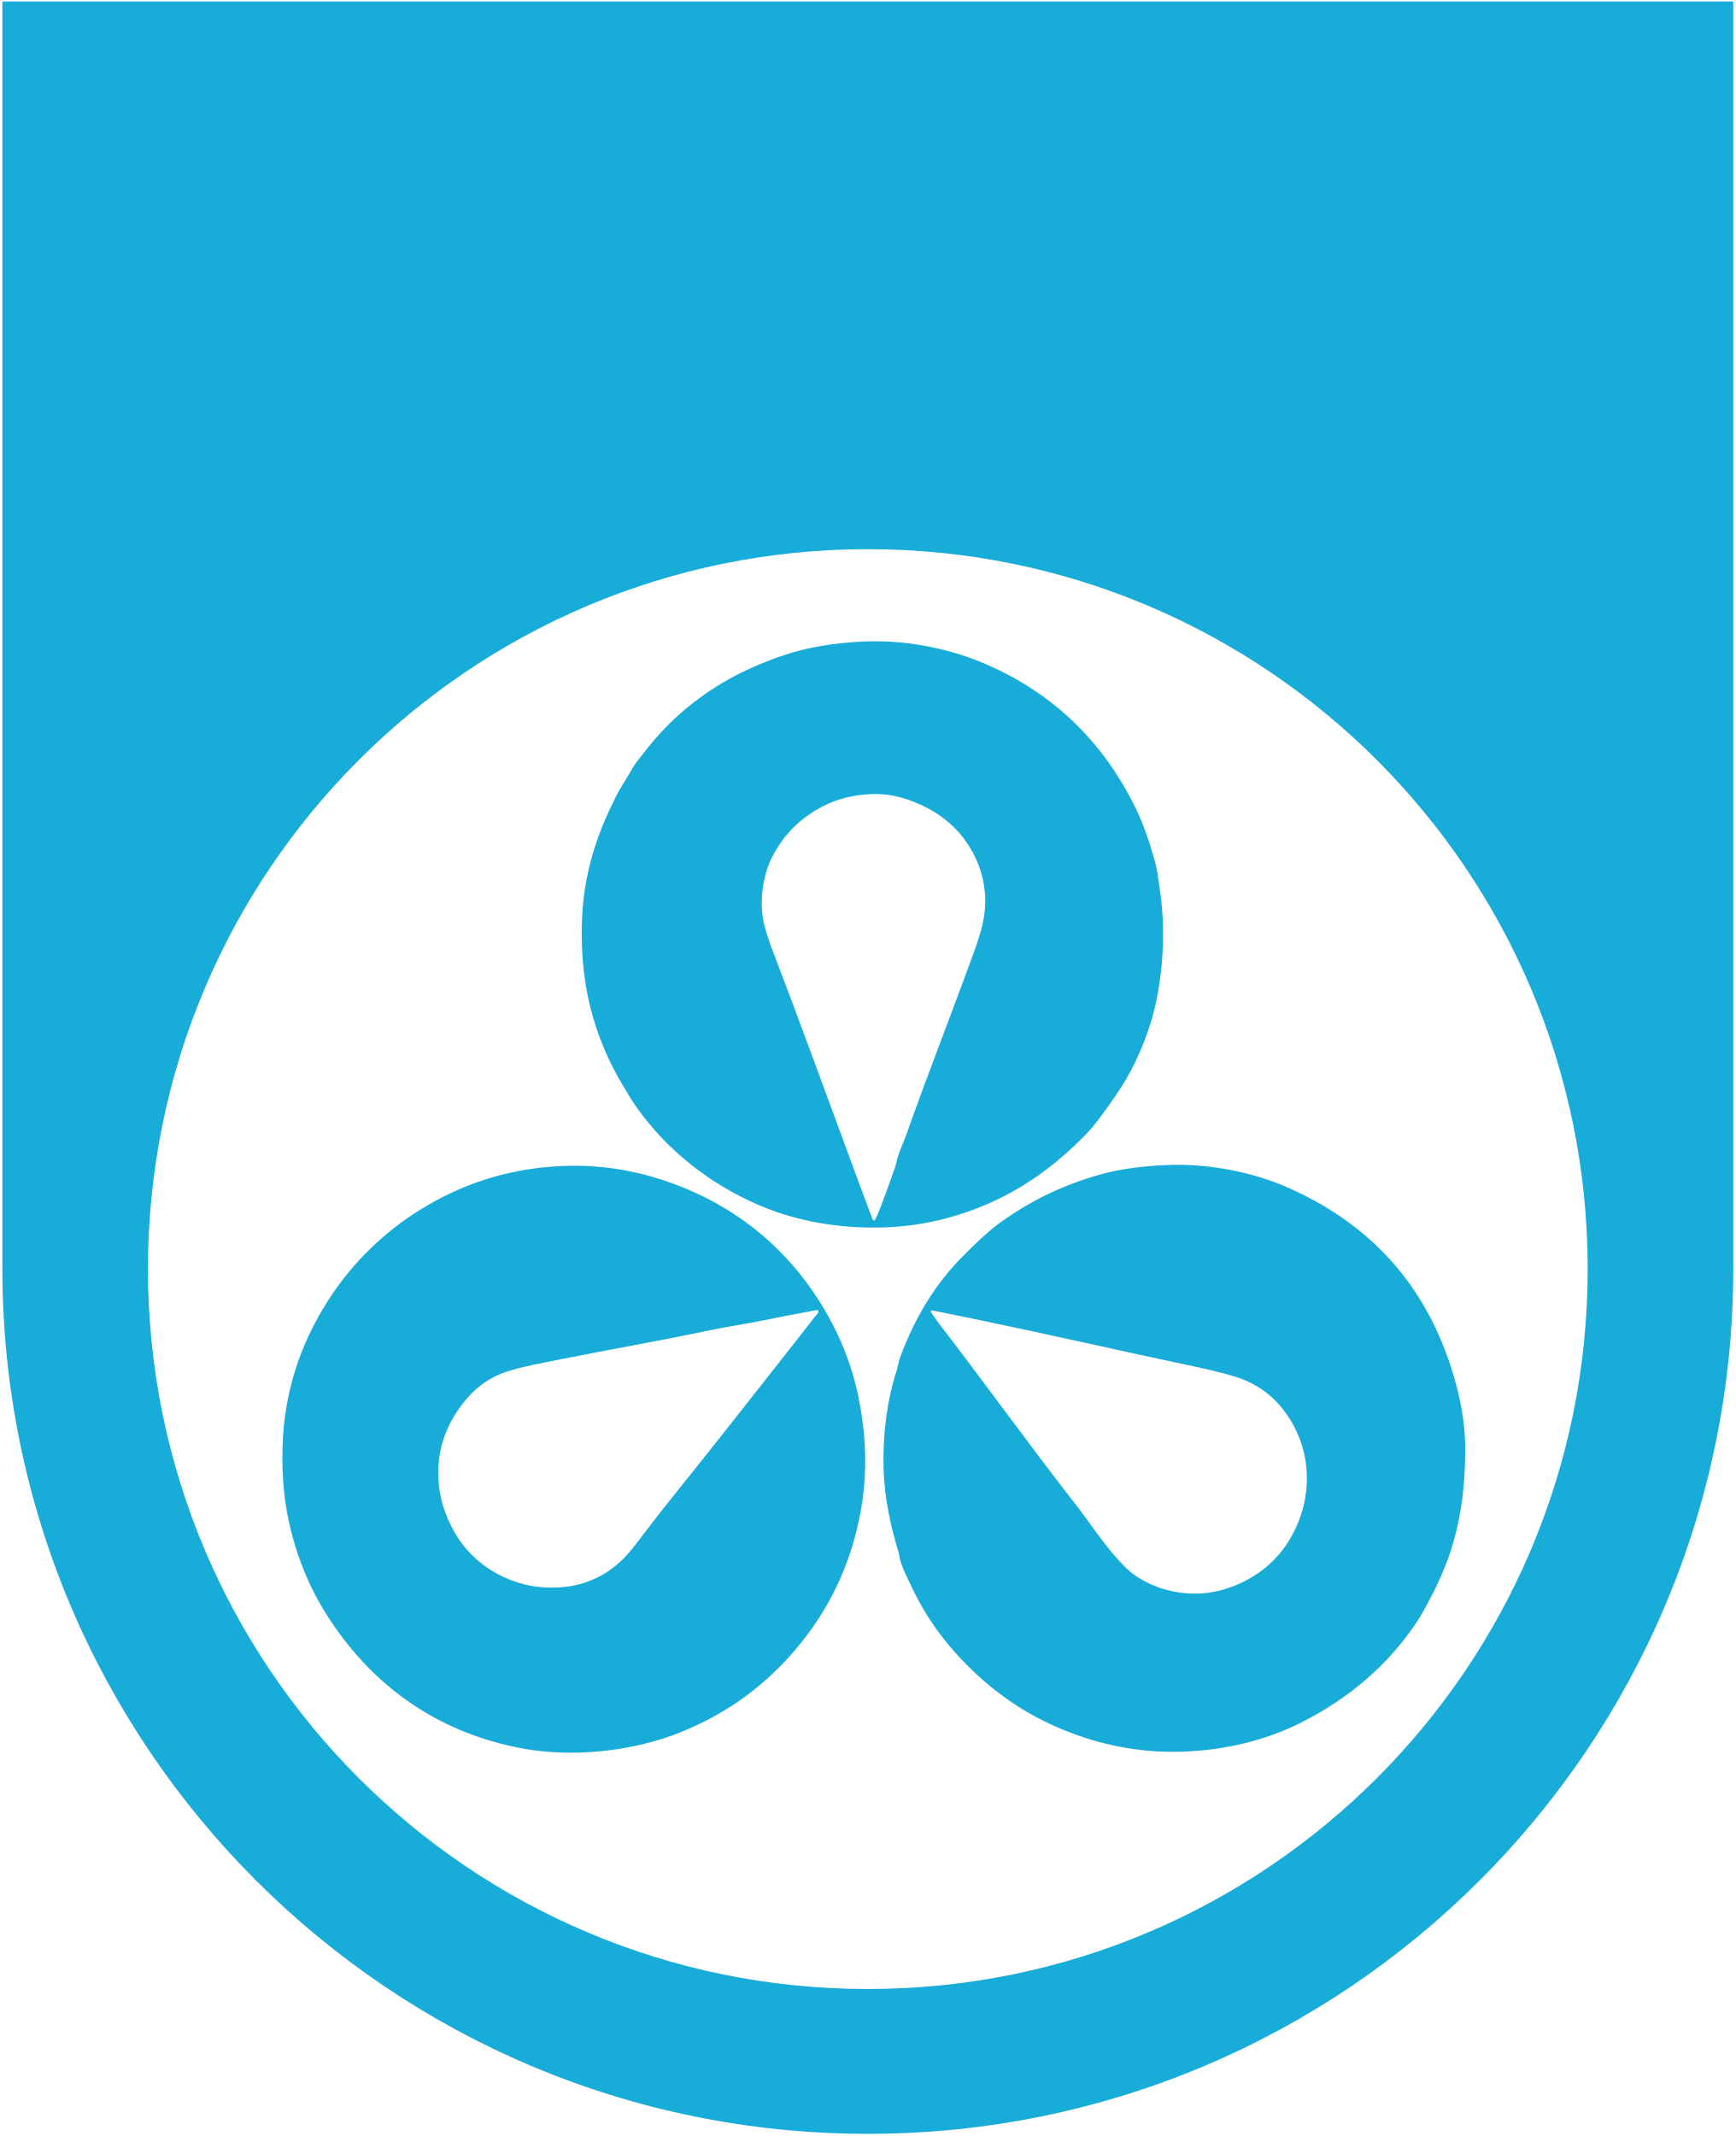
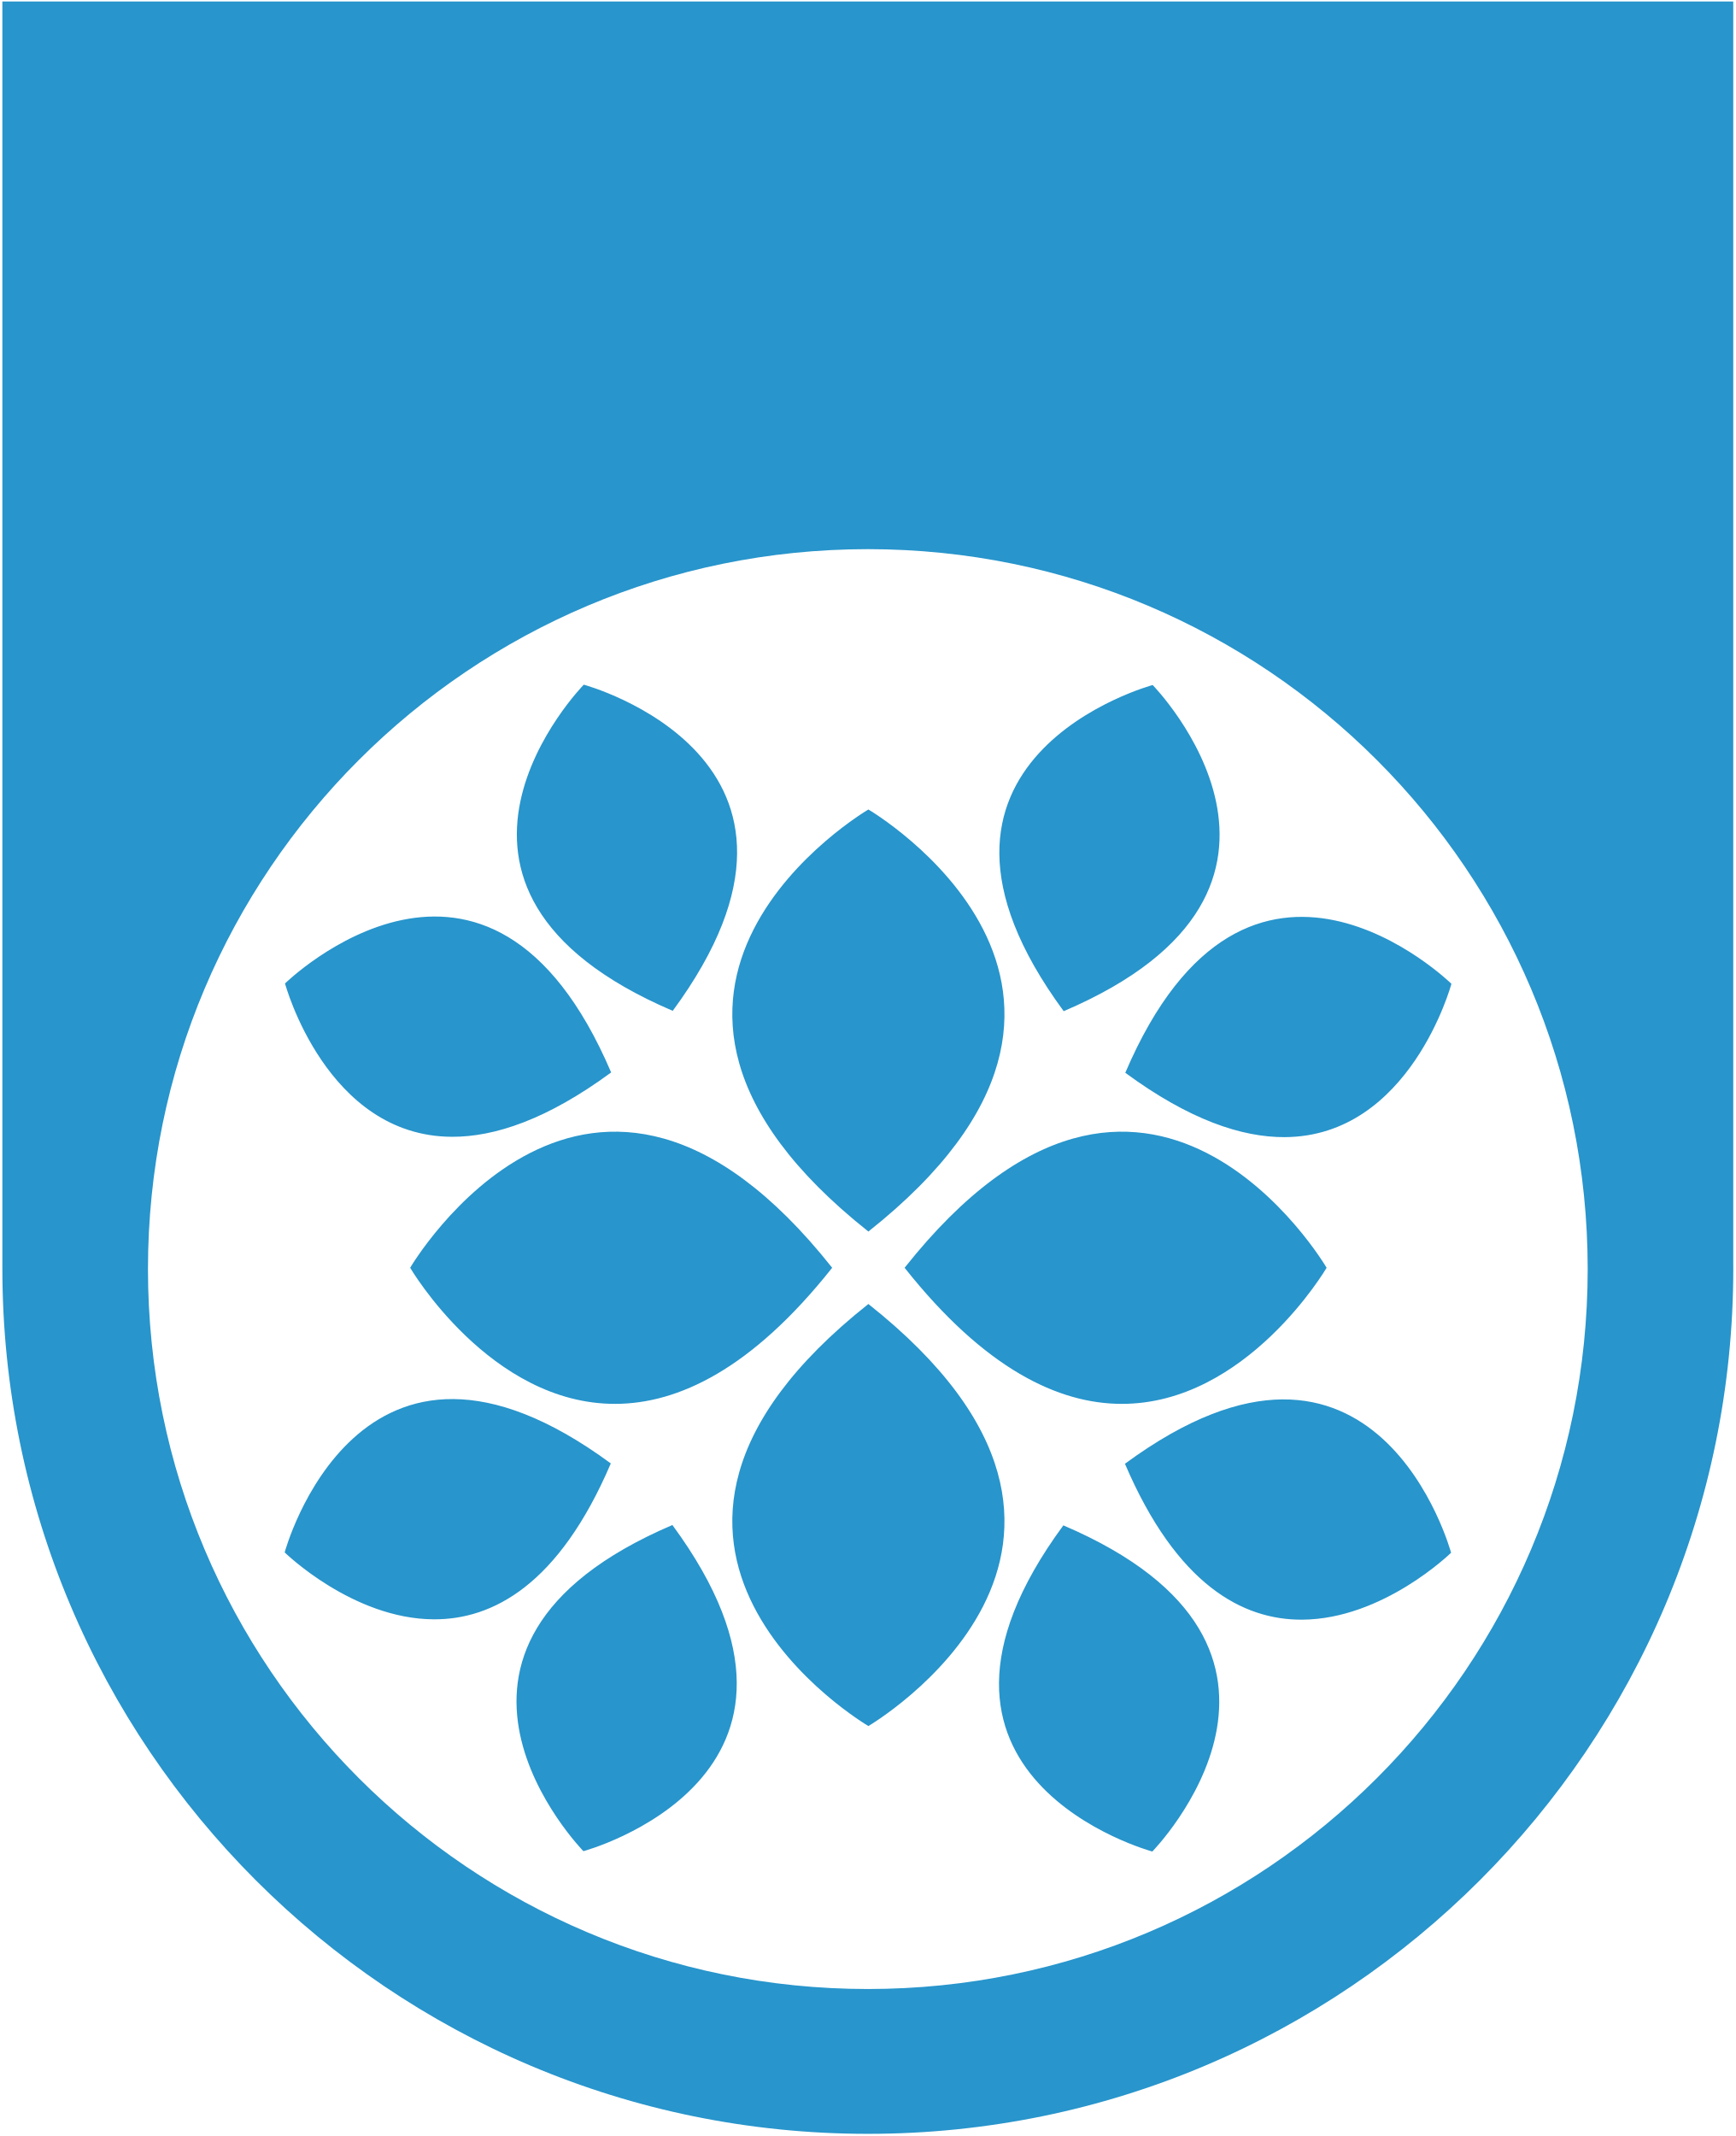
<svg xmlns="http://www.w3.org/2000/svg" width="720" height="886" viewBox="0 0 720 886">
-   <path id="Okinawa-Ocean-Expo-75" fill="#18acd9" fill-rule="evenodd" stroke="none" d="M 360 885.105 C 161.722 885.105 0.982 724.366 0.982 526.088 C 0.982 525.617 0.996 525.13 0.982 524.66 L 0.982 0.625 L 719.004 0.625 L 719.004 524.66 C 719.004 525.13 719.018 525.603 719.018 526.088 C 719.018 724.366 558.278 885.105 360 885.105 Z M 360 825.029 C 524.922 825.029 658.619 691.331 658.619 526.408 C 658.619 361.485 524.922 227.787 360 227.787 C 195.078 227.787 61.381 361.485 61.381 526.408 C 61.381 691.331 195.078 825.029 360 825.029 Z M 237.172 727 C 229.859 727.023 222.465 726.398 215.285 724.982 C 184.606 718.93 161.12 703.197 144.311 682.133 C 132.808 667.715 124.381 651.907 119.771 630.928 C 117.456 620.393 116.682 607.726 117.385 596.172 C 118.781 573.085 126.438 554.517 136.219 539.262 C 145.78 524.348 158.913 511.266 174.424 501.719 C 190.325 491.93 209.097 484.792 232.664 483.678 C 247.773 482.962 261.409 485.234 272.99 488.852 C 307.224 499.543 331.859 521.891 346.613 551.732 C 352.88 564.401 357.132 579.143 358.553 596.703 C 359.399 607.178 358.721 618.15 356.828 628.01 C 351.985 653.249 340.89 672.572 326.32 688.367 C 313.844 701.744 299.371 711.84 281.084 719.012 C 268.952 723.771 253.26 726.95 237.172 727 Z M 487.279 726.65 C 469.077 726.761 453.065 722.593 439.877 717.018 C 425.405 710.903 413.661 702.735 403.395 692.873 C 392.982 682.87 384.41 671.664 377.924 657.721 C 376.362 654.361 374.45 650.828 373.414 647.107 C 373.121 646.058 373.059 644.952 372.75 643.924 C 369.656 633.62 366.832 621.741 366.518 608.639 C 366.173 594.395 368.105 580.344 371.822 568.975 C 372.484 566.944 372.723 564.888 373.414 563.004 C 379.512 546.387 388.144 532.355 399.549 520.953 C 404.676 515.825 409.702 510.825 415.6 506.625 C 427.306 498.295 440.46 491.626 456.592 487.125 C 464.697 484.864 473.858 483.727 483.254 483.277 C 502.588 482.358 521.149 486.786 534.463 492.697 C 569.456 508.237 593.456 534.624 604.107 574.547 C 606.328 582.88 607.823 591.967 607.82 601.078 C 607.818 621.548 604.585 637.874 598.402 652.283 C 596.873 655.849 595.301 659.374 593.492 662.631 C 591.643 665.963 590.076 669.253 588.053 672.314 C 576.13 690.371 559.847 704.407 539.502 714.633 C 525.947 721.45 509.334 725.879 490.949 726.57 C 489.716 726.617 488.493 726.643 487.279 726.65 Z M 495.744 661.023 C 499.307 661.013 502.959 660.566 506.598 659.584 C 519.567 656.081 529.655 648.108 535.65 637.43 C 538.565 632.237 541.1 625.913 541.887 618.061 C 542.662 610.313 541.52 602.539 538.836 596.039 C 533.925 584.162 525.363 575.057 512.572 571.098 C 506.102 569.096 499.074 567.575 492.01 566.057 C 484.998 564.552 477.893 563.077 470.916 561.545 C 442.908 555.406 414.946 549.158 386.414 543.504 C 386.249 543.558 386.143 543.677 386.148 543.904 C 386.677 545.295 388.367 547.476 389.596 549.078 C 408.222 573.32 426.161 598.239 444.648 622.039 C 452.425 631.706 458.491 642.048 467.334 650.562 C 473.425 656.43 484.105 661.057 495.744 661.023 Z M 228.885 658.539 C 233.065 658.539 237.175 658.031 240.619 657.059 C 250.872 654.168 257.602 648.495 263.172 641.271 C 268.834 633.931 274.211 626.771 280.02 619.65 C 297.718 597.6 315.194 575.317 332.684 553.055 C 334.392 550.834 336.515 548.171 338.256 545.891 C 338.714 545.291 340.262 544.166 339.053 543.369 C 331.723 544.725 324.348 546.095 317.035 547.619 C 309.847 549.119 302.585 550.081 295.41 551.6 C 274.1 556.112 252.605 559.802 231.338 564.07 C 224.163 565.51 217.001 566.804 210.51 568.846 C 204.344 570.785 198.95 574.357 194.855 578.793 C 186.946 587.362 180.18 599.907 182.119 616.6 C 182.976 623.986 185.663 630.567 188.621 635.703 C 194.657 646.192 205 654.162 218.07 657.324 C 221.455 658.143 225.197 658.539 228.885 658.539 Z M 362.186 509.189 C 344.015 509.151 328.038 505.576 314.775 499.861 C 293.975 490.899 276.675 476.925 264.234 459.535 C 262.157 456.636 260.295 453.412 258.396 450.248 C 252.797 440.915 248.115 430.447 245.002 418.277 C 241.894 406.148 240.592 391.689 241.682 377.152 C 243.062 358.773 248.811 343.72 255.479 330.457 C 257.176 327.084 259.231 324.082 261.051 320.906 C 262.011 319.236 262.822 317.75 263.969 316.264 C 267.228 312.034 270.484 307.801 274.186 303.793 C 283.562 293.63 295.782 284.502 309.207 278.189 C 315.823 275.077 323.172 272.11 331.229 269.965 C 339.358 267.801 348.415 266.571 357.895 266.121 C 377.188 265.202 395.567 269.65 409.098 275.537 C 437.347 287.826 457.575 307.853 470.916 334.836 C 474.156 341.39 476.765 348.977 479.008 356.99 C 480.125 360.982 480.624 365.369 481.264 369.859 C 483.902 388.325 482.007 409.031 477.416 423.982 C 473.926 435.347 468.967 445.627 462.689 454.627 C 458.527 460.603 454.448 466.58 449.424 471.607 C 439.415 481.619 428.242 490.509 414.404 497.209 C 400.781 503.804 384.473 508.701 365.85 509.148 C 364.619 509.178 363.397 509.192 362.186 509.189 Z M 362.799 506.363 C 364.805 502.423 366.247 498.144 367.842 493.893 C 369.048 490.666 370.191 487.268 371.289 484.207 C 371.718 483.011 371.853 481.897 372.219 480.625 C 373.23 477.094 374.93 473.591 376.199 470.012 C 385.085 444.897 395.098 419.568 404.057 394.795 C 406.793 387.235 409.355 379.495 408.566 370.387 C 407.813 361.669 404.717 354.73 400.604 348.895 C 396.712 343.374 391.16 338.507 384.82 335.234 C 378.527 331.983 370.673 328.949 361.207 329.396 C 350.187 329.917 342.374 333.22 335.604 337.887 C 329.05 342.407 323.778 348.413 320.082 355.93 C 316.397 363.425 314.688 374.547 317.166 384.184 C 318.243 388.373 319.86 392.6 321.408 396.654 C 332.29 425.132 342.766 453.984 353.246 482.35 C 355.882 489.484 358.563 496.802 361.207 503.709 C 361.551 504.607 361.717 505.965 362.799 506.363 Z" />
+   <g id="Group" />
+   <path id="Okinawa-Ocean-Expo-75" fill="#2895cc" stroke="none" d="M 360 885.105 C 161.722 885.105 0.982 724.366 0.982 526.088 C 0.982 525.617 0.996 525.13 0.982 524.66 L 0.982 0.625 L 719.004 0.625 L 719.004 524.66 C 719.004 525.13 719.018 525.603 719.018 526.088 C 719.018 724.366 558.278 885.105 360 885.105 Z M 360 825.029 C 524.922 825.029 658.619 691.33 658.619 526.408 C 658.619 361.485 524.922 227.787 360 227.787 C 195.078 227.787 61.381 361.485 61.381 526.408 C 61.381 691.33 195.078 825.029 360 825.029 Z M 478.016 768 C 478.016 768 364.166 737.295 441.107 632.711 C 560.501 683.738 478.016 768 478.016 768 Z M 242.021 767.857 C 242.021 767.857 159.536 683.595 278.93 632.568 C 355.871 737.153 242.021 767.857 242.021 767.857 Z M 360.232 715.949 C 360.232 715.949 233.217 641.562 360.232 540.889 C 487.248 641.57 360.232 715.949 360.232 715.949 Z M 540.162 671.83 C 515.627 671.97 488.185 657.529 466.658 607.16 C 571.242 530.219 601.947 644.068 601.947 644.068 C 601.947 644.068 573.784 671.639 540.162 671.83 Z M 179.875 671.688 C 146.253 671.496 118.09 643.926 118.09 643.926 C 118.09 643.926 148.795 530.077 253.379 607.018 C 231.852 657.387 204.41 671.827 179.875 671.688 Z M 255.379 582.316 C 203.334 582.538 170.148 525.865 170.148 525.865 C 170.148 525.865 244.536 398.849 345.209 525.865 C 311.78 568.038 281.249 582.206 255.379 582.316 Z M 465.082 582.316 C 439.212 582.206 408.682 568.038 375.256 525.865 C 475.937 398.849 550.316 525.865 550.316 525.865 C 550.316 525.865 517.127 582.538 465.082 582.316 Z M 360.232 510.834 C 233.217 410.153 360.232 335.773 360.232 335.773 C 360.232 335.773 487.248 410.161 360.232 510.834 Z M 532.883 471.676 C 515.147 471.753 493.355 464.518 466.801 444.982 C 517.828 325.589 602.09 408.074 602.09 408.074 C 602.09 408.074 584.998 471.448 532.883 471.676 Z M 187.439 471.533 C 135.324 471.306 118.232 407.932 118.232 407.932 C 118.232 407.932 202.495 325.447 253.521 444.84 C 226.967 464.376 205.175 471.611 187.439 471.533 Z M 441.252 419.432 C 364.311 314.847 478.158 284.143 478.158 284.143 C 478.158 284.143 560.645 368.405 441.252 419.432 Z M 279.072 419.289 C 159.679 368.262 242.164 284 242.164 284 C 242.164 284 356.013 314.705 279.072 419.289 Z" />
+   <path id="path1" fill="#18acd9" stroke="none" visibility="hidden" d="M 334.914 778 C 334.743 777.914 334.658 777.915 334.487 777.915 C 314.647 775.691 295.578 771.159 277.449 764.66 C 277.363 764.574 277.364 764.575 277.278 764.575 L 333.204 527.27 L 333.631 527.27 L 353.9 527.27 L 334.914 778 Z M 333.204 527.27 L 311.74 527.27 L 339.875 458.601 C 336.796 457.403 333.889 455.95 331.153 454.325 L 286.855 527.27 L 256.755 527.27 L 323.199 448.766 C 320.548 446.628 318.154 444.233 315.93 441.668 L 216.903 527.27 L 160.378 527.27 L 112.404 557.028 L 112.404 556.773 C 111.292 547.109 110.694 537.275 110.694 527.27 L 159.865 527.27 L 310.287 433.801 C 308.662 431.236 307.208 428.414 306.011 425.592 L 111.549 507.515 L 111.549 507.259 C 112.746 491.695 115.397 476.473 119.331 461.764 C 119.331 461.593 119.416 461.509 119.416 461.423 L 302.676 415.928 C 301.906 412.935 301.392 409.943 301.136 406.779 L 134.04 421.059 C 134.126 420.888 134.125 420.802 134.211 420.717 C 139.769 408.83 146.268 397.371 153.537 386.511 C 153.537 386.425 153.623 386.341 153.709 386.255 L 300.965 396.432 C 301.222 393.353 301.649 390.274 302.333 387.281 L 175.771 357.95 L 176.028 357.693 C 183.297 349.74 191.078 342.214 199.287 335.201 L 199.544 334.946 L 305.411 377.703 C 306.523 374.796 307.977 372.058 309.517 369.407 L 222.889 317.33 C 223.06 317.33 223.146 317.244 223.232 317.158 C 230.586 312.284 238.198 307.752 246.065 303.648 C 246.151 303.562 246.32 303.561 246.406 303.476 L 315.418 361.198 C 317.384 358.889 319.608 356.667 321.916 354.614 L 268.555 293.214 C 268.64 293.128 268.811 293.129 268.897 293.043 C 275.824 290.307 282.922 287.74 290.105 285.603 C 290.191 285.603 290.361 285.517 290.446 285.517 L 330.04 348.543 C 332.691 346.918 335.428 345.465 338.25 344.267 L 310.97 280.386 C 311.055 280.386 311.227 280.301 311.312 280.301 C 317.897 278.933 324.482 277.821 331.238 276.966 C 331.323 276.88 331.495 276.881 331.58 276.881 L 347.828 341.017 C 351.163 340.247 354.584 339.649 358.09 339.392 L 352.274 275.256 L 352.617 275.256 C 356.379 275.085 360.228 275 364.076 275 C 366.898 275 369.634 274.999 372.37 275.256 L 368.18 339.392 C 368.436 339.392 368.693 339.477 368.95 339.477 L 369.377 339.477 C 372.199 339.734 374.935 340.163 377.672 340.847 L 393.834 276.795 C 393.92 276.881 394.091 276.881 394.177 276.881 C 400.933 277.736 407.518 278.848 414.103 280.216 C 414.188 280.216 414.358 280.301 414.443 280.301 L 387.25 344.01 C 387.422 344.096 387.507 344.095 387.593 344.18 C 387.764 344.266 387.849 344.267 388.02 344.353 L 387.934 344.608 C 390.585 345.805 393.065 347.175 395.46 348.628 L 435.054 285.689 C 435.139 285.689 435.309 285.775 435.395 285.775 C 442.578 287.912 449.676 290.392 456.603 293.214 C 456.688 293.299 456.86 293.3 456.945 293.386 L 403.498 354.7 C 405.807 356.752 408.03 358.889 409.997 361.284 L 479.094 303.648 C 479.18 303.733 479.349 303.732 479.435 303.818 C 487.302 307.923 494.914 312.456 502.268 317.33 C 502.44 317.33 502.525 317.415 502.611 317.5 L 415.983 369.58 C 417.523 372.231 418.891 374.966 420.089 377.874 L 525.956 335.116 L 526.213 335.373 C 534.422 342.3 542.203 349.824 549.472 357.863 L 549.729 358.12 L 423.167 387.453 C 423.851 390.446 424.278 393.438 424.535 396.602 L 571.791 386.255 C 571.791 386.341 571.878 386.425 571.963 386.511 C 579.232 397.285 585.731 408.745 591.289 420.717 C 591.375 420.888 591.374 420.974 591.46 421.059 L 424.364 406.779 C 424.108 409.857 423.594 412.935 422.824 415.928 L 606.169 461.423 C 606.169 461.594 606.255 461.678 606.255 461.764 C 610.258 476.654 612.863 491.885 614.036 507.259 L 614.036 507.515 L 419.574 425.592 C 418.377 428.414 416.923 431.15 415.298 433.801 L 565.635 527.27 L 614.806 527.27 C 614.806 537.275 614.208 547.109 613.096 556.773 L 613.096 557.028 L 565.122 527.27 L 508.597 527.27 L 409.74 441.668 C 407.517 444.233 405.037 446.628 402.471 448.766 L 468.918 527.27 L 469.173 527.27 L 508.597 527.27 L 601.722 607.74 C 601.722 607.825 601.637 607.91 601.637 607.995 C 595.821 625.355 588.125 641.774 578.89 657.166 C 578.89 657.252 578.805 657.253 578.805 657.338 L 468.745 527.27 L 438.815 527.27 L 394.519 454.325 C 391.697 455.95 388.789 457.403 385.796 458.601 L 413.931 527.27 L 438.56 527.27 L 544.684 701.891 C 531.429 715.659 516.635 727.974 500.558 738.493 C 500.473 738.493 500.472 738.578 500.386 738.578 L 413.76 527.27 L 392.467 527.27 L 376.903 461.423 C 373.91 462.107 370.916 462.535 367.837 462.791 L 369.035 480.492 L 372.541 527.27 L 373.311 527.27 L 392.296 527.27 L 448.309 764.488 C 448.223 764.573 448.222 764.575 448.137 764.575 C 430.264 770.988 411.451 775.519 391.954 777.743 L 391.954 777.83 C 391.783 777.915 391.697 777.915 391.526 777.915 L 391.526 777.83 C 391.355 777.915 391.27 777.915 391.099 777.915 L 372.456 527.27 L 353.985 527.27 L 357.49 480.492 L 358.688 462.876 C 355.267 462.62 352.018 462.193 348.769 461.423 L 333.204 527.27 Z M 216.903 527.27 L 217.418 527.27 L 256.755 527.27 L 146.695 657.338 C 146.695 657.253 146.61 657.252 146.61 657.166 C 137.375 641.774 129.679 625.269 123.863 607.995 C 123.863 607.91 123.778 607.825 123.778 607.74 L 216.903 527.27 Z M 286.855 527.27 L 311.74 527.27 L 225.114 738.578 C 225.028 738.578 225.027 738.493 224.942 738.493 C 208.865 727.974 194.071 715.659 180.816 701.891 L 286.855 527.27 Z" />
</svg>
